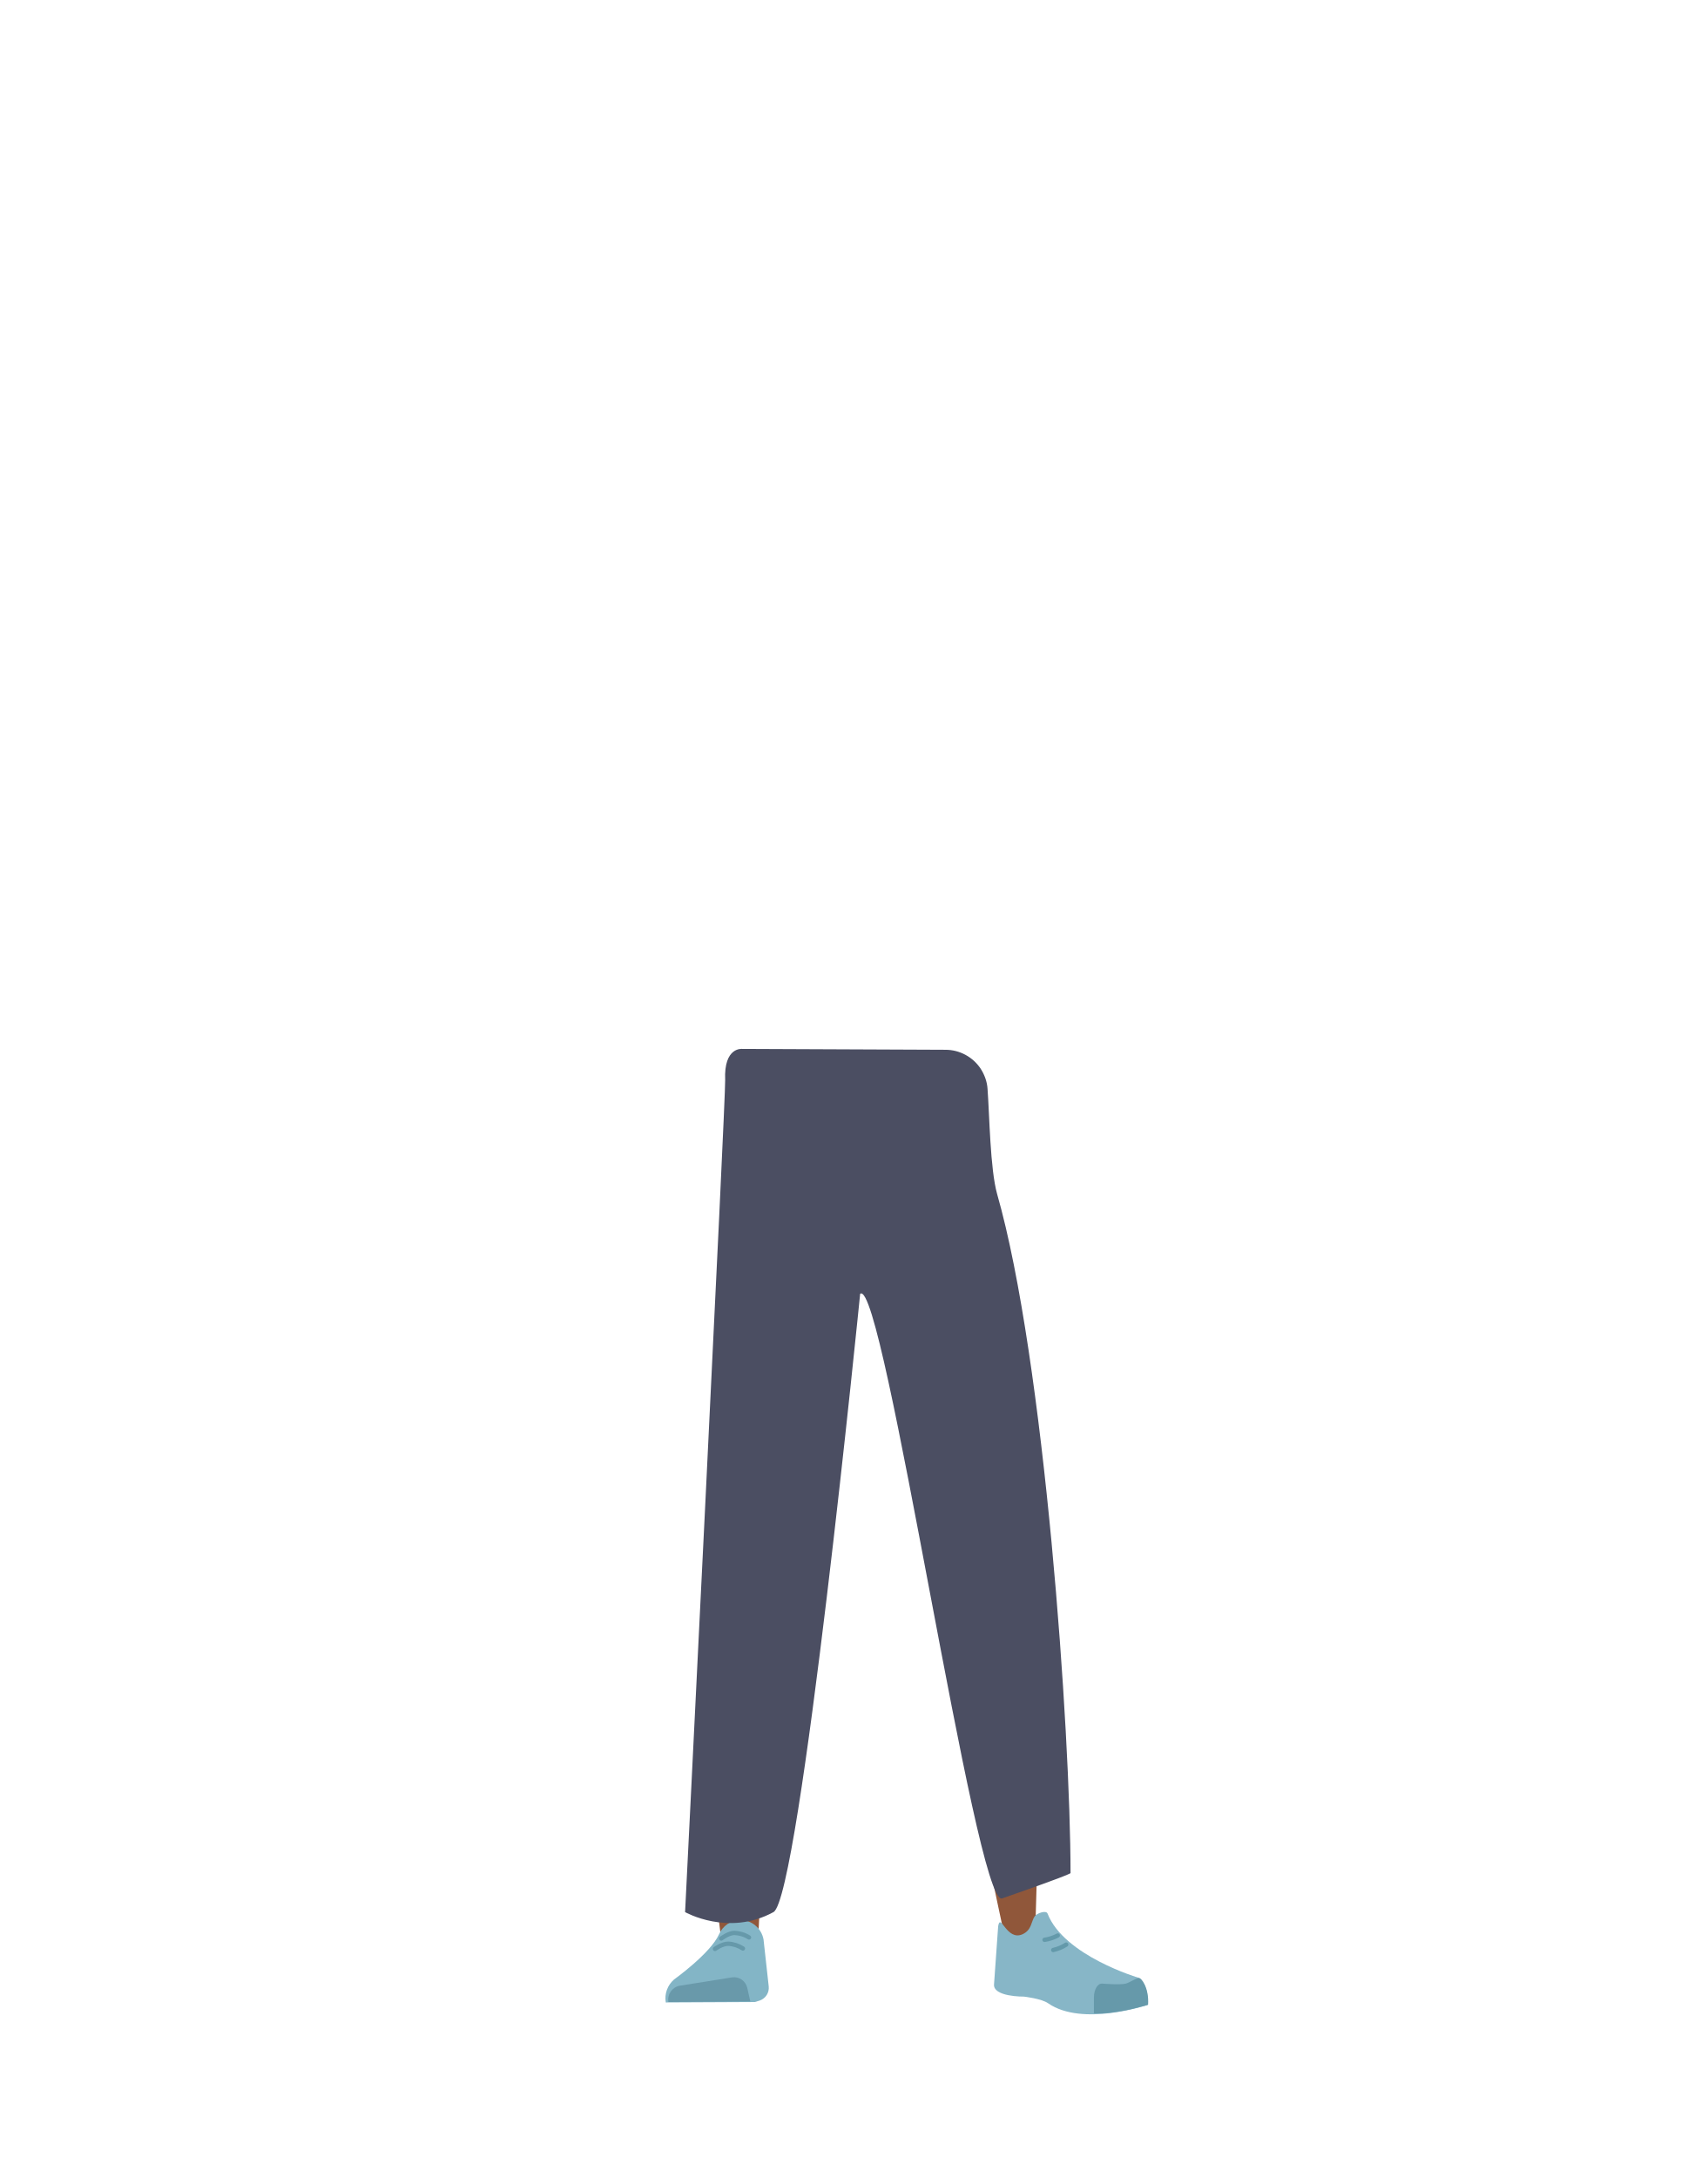
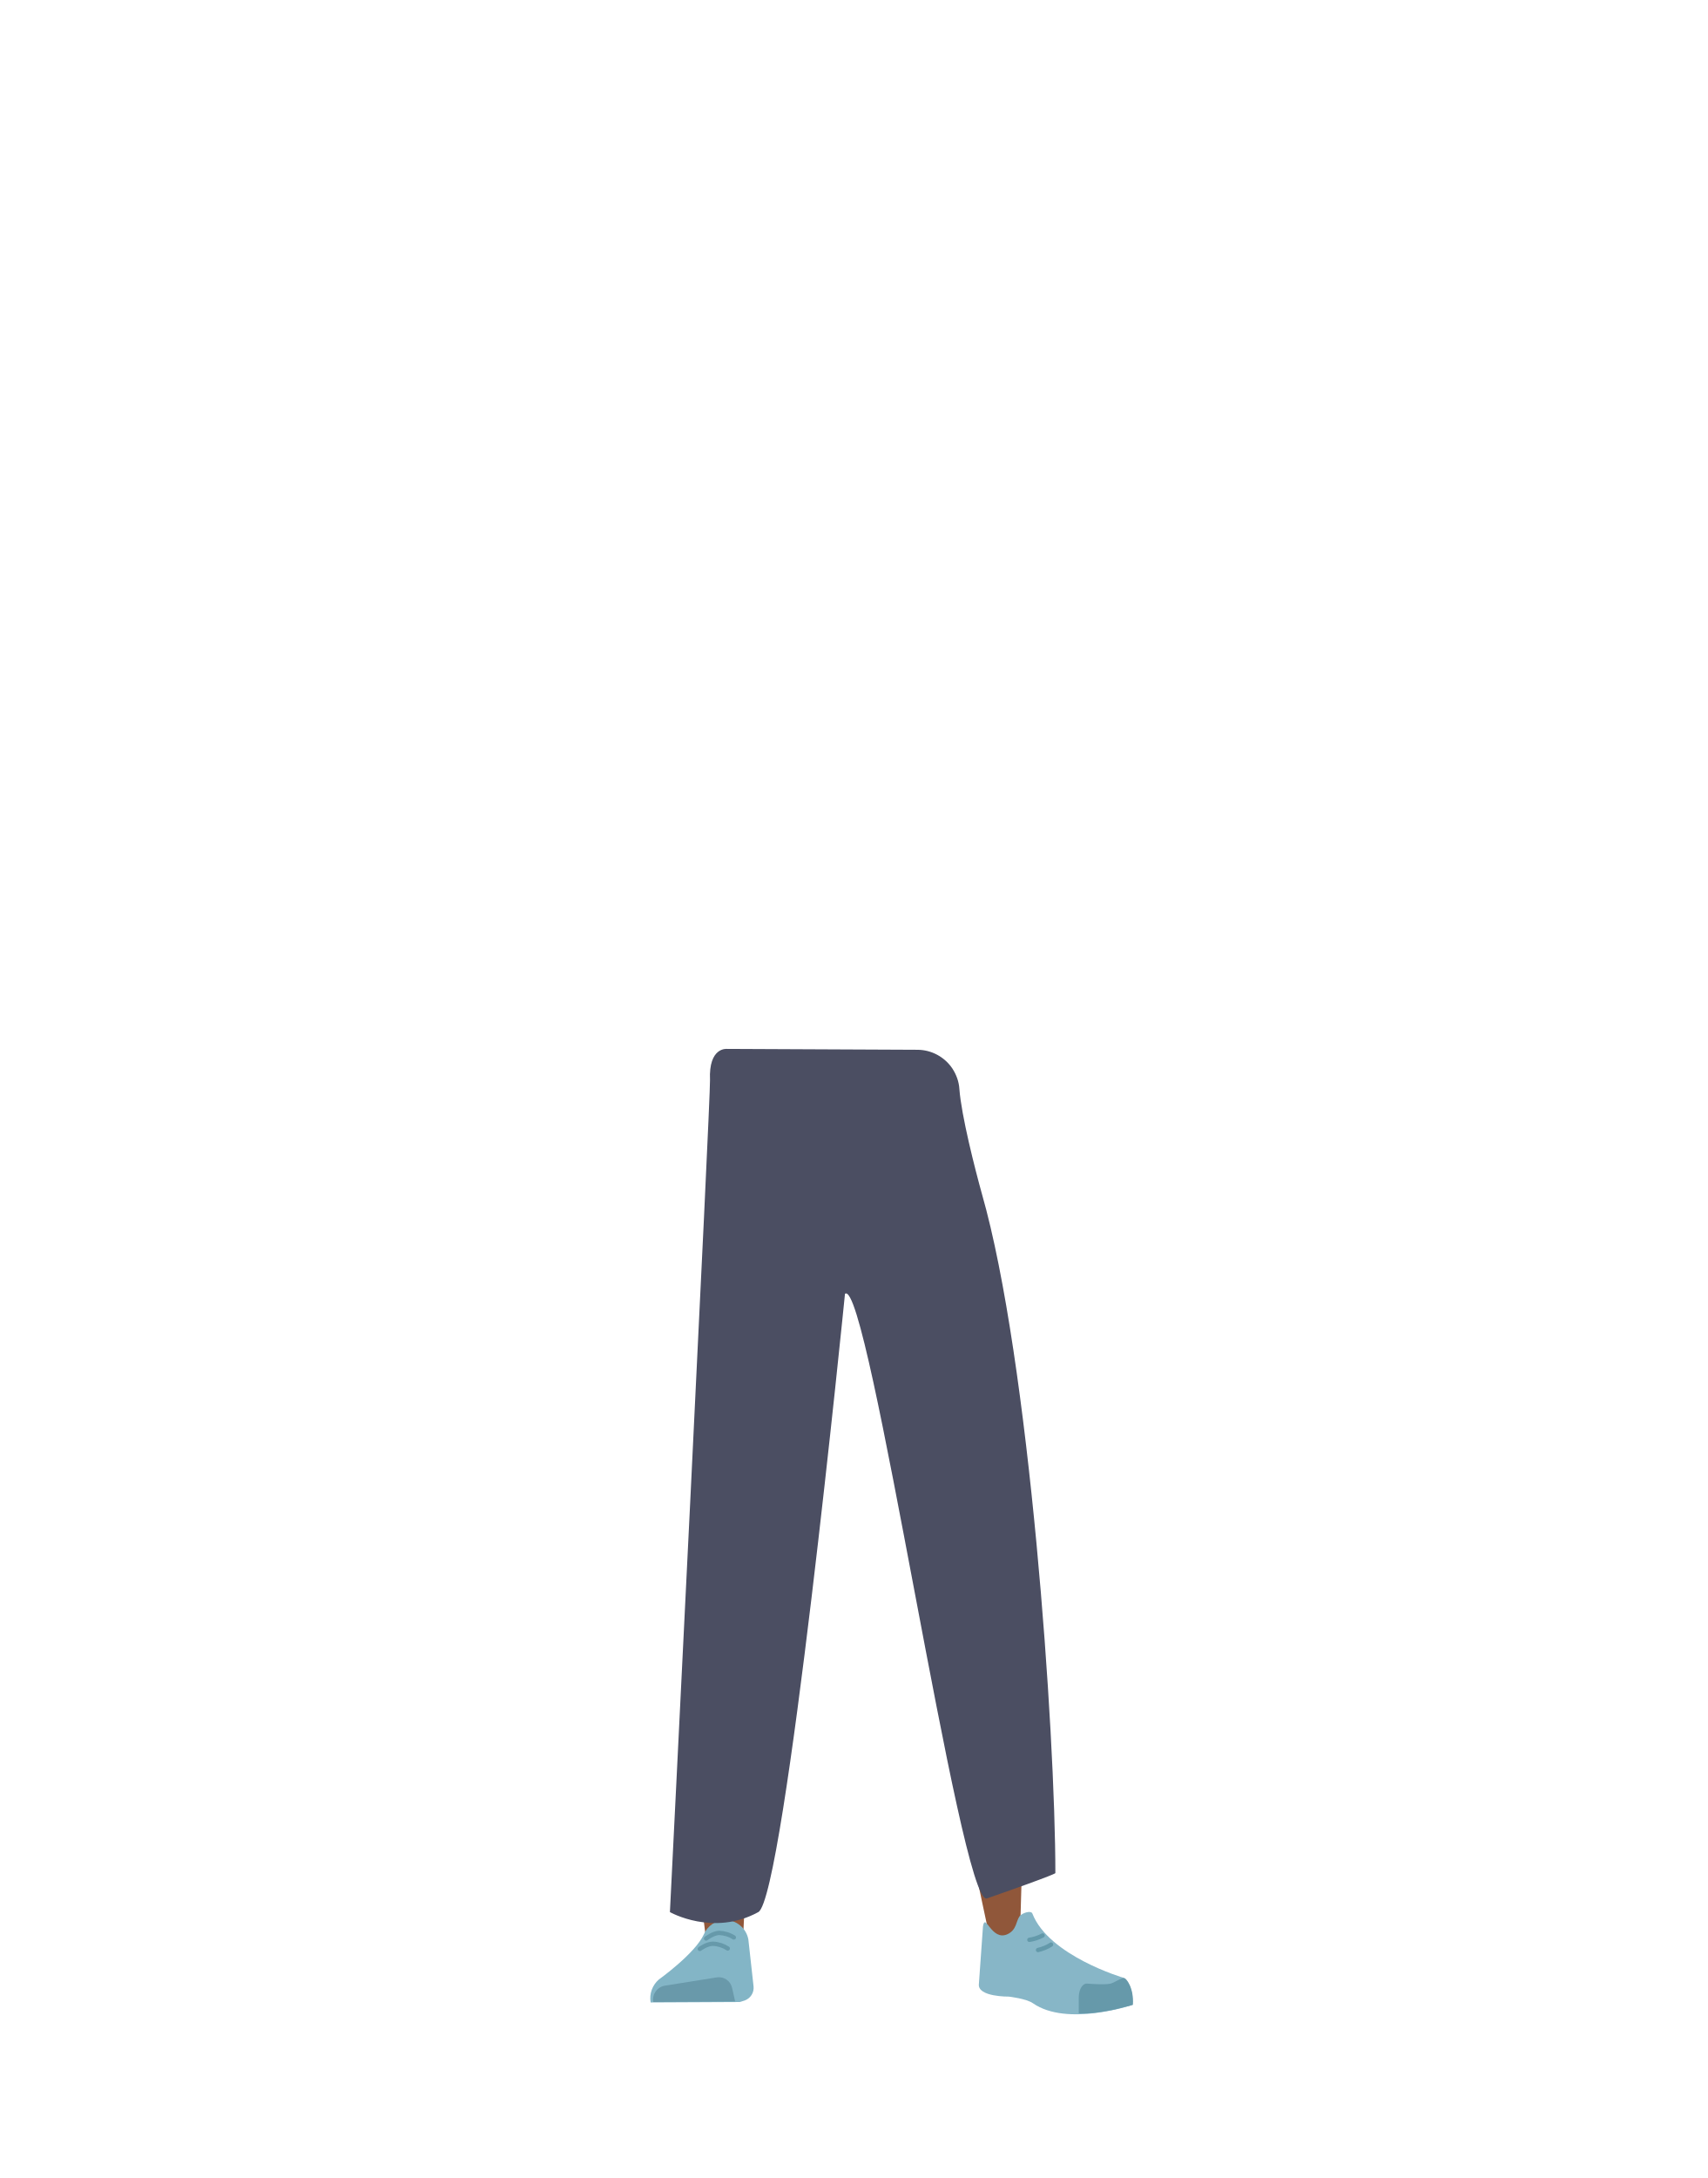
<svg xmlns="http://www.w3.org/2000/svg" version="1.1" id="Calque_9" x="0px" y="0px" viewBox="0 0 788 1005" style="enable-background:new 0 0 788 1005;" xml:space="preserve">
  <style type="text/css">
	.st0{fill:#90573A;}
	.st1{fill:#83B5C6;}
	.st2{fill:#6999AA;}
	.st3{fill:none;stroke:#6699AA;stroke-width:2;stroke-linecap:round;stroke-miterlimit:10;}
	.st4{fill:#87B6C7;}
	.st5{fill:#6699AA;}
	.st6{fill:none;stroke:#6399AA;stroke-width:2;stroke-linecap:round;stroke-miterlimit:10;}
	.st7{fill:#4B4E62;}
</style>
-   <path class="st0" d="M341.2,708.9c-9.2,0.2-14.6,5.3-16,13.4c0,0-1.5,36.4-1.7,51.7c-0.4,24.6,2.5,74.7,6.5,99  c0.9,5.3,2.8,21.3,2.8,21.3c0.5,4.6,4.4,8.1,9,8l0,0c4.6-0.4,8.1-4.1,8.2-8.7c0,0,0.8-18.5,1.4-24.7c2.2-22.3,9.5-66.6,10-89  c0.3-13.5-2.3-54.8-2.3-54.8C358.1,711.6,349.1,709,341.2,708.9L341.2,708.9z" />
-   <path class="st0" d="M452.2,701.9c9.1-1.1,15,3.3,17.3,11.3c0,0,6.6,34.5,8.5,49.9c3.2,24.7,0,122,0,122c-0.1,4.9-0.1,11.4-4.5,11.8  l0,0c-4.4,0.4-9.7-1.7-10.5-6.5c0,0-19.7-91.6-22.8-114.1c-1.8-13.5-3.9-55.5-3.9-55.5C435.8,707.1,444.4,703.1,452.2,701.9  L452.2,701.9z" />
-   <path class="st1" d="M341.5,885.9L341.5,885.9c-4.2,0.2-8,2.8-9.6,6.6l0,0c-4,8.9-20.8,20.9-20.8,20.9c-3,2.6-4.5,6.6-3.8,10.6l0,0  l41.1-0.2l2.3-0.7c2.7-1,4.4-3.6,4.1-6.5l-2.4-21.7C351.4,889.6,346.8,885.9,341.5,885.9z" />
-   <path class="st2" d="M308.5,923.8L308.5,923.8c-0.6-3.5,1.7-6.8,5.1-7.5l24.4-3.9c3.2-0.4,6.2,1.7,6.9,4.9l1.4,6.2L308.5,923.8z" />
-   <path class="st3" d="M332.9,894.5c0,0,3.2-2.5,6-2.6c2.4,0.1,4.8,0.8,6.8,2.1" />
-   <path class="st3" d="M330,899.3c0,0,3.2-2.4,6.1-2.4c2.4,0.1,4.8,0.9,6.8,2.2" />
-   <path class="st4" d="M472,892.5c4.3-2,3.9-6,5.6-8.3c1-1.4,5.3-2.9,5.9-1.2c7.6,19.5,42,29.6,42,29.6c3.7,3.2,4.6,7.8,4,12.6l0,0  c0,0-30,10.1-45.7-0.8c-3.1-2.2-11.2-3.1-11.2-3.1s-14.5,0.2-13.8-5.8l1.9-26.7C461.8,882.3,464.6,895.9,472,892.5z" />
-   <path class="st5" d="M529.9,925.1c0.5-7.8-3.1-12.6-4.3-12.4c-1.7,0.3-4.4,2.2-6,2.6c-2.7,0.7-10.8,0-10.8,0  c-2.1-0.2-3.8,2.5-3.9,6.2v7.5c0,0,5,0.7,16.7-1.8C523.5,926.8,529.9,925.1,529.9,925.1z" />
-   <path class="st6" d="M488.2,893.1c-1.9,1-4,1.7-6.1,2" />
-   <path class="st6" d="M492.1,897.3c-1.8,1.2-3.9,2-6,2.5" />
-   <path class="st7" d="M342.6,484c0,0-8.6-1.1-7.9,14.4c0.3,7.5-18.5,383.9-18.5,383.9s20,11.4,40.8,0c12.2-6.7,40-285.3,40-285.3  c10.8-8.3,53.3,283.3,65.5,279c33-11.5,31.6-11.7,31.6-11.7c0-64.9-12-236.9-33.9-313.4c-3.2-11.5-3.5-36.2-4.4-48.4  c-0.2-3.4-1.4-6.6-3.2-9.4l0,0c-3.6-5.4-9.7-8.7-16.2-8.7L344,484" />
+   <path class="st0" d="M334.2,708.9c-9.2,0.2-14.6,5.3-16,13.4c0,0-1.5,36.4-1.7,51.7c-0.4,24.6,2.5,74.7,6.5,99  c0.9,5.3,2.8,21.3,2.8,21.3c0.5,4.6,4.4,8.1,9,8l0,0c4.6-0.4,8.1-4.1,8.2-8.7c0,0,0.8-18.5,1.4-24.7c2.2-22.3,9.5-66.6,10-89  c0.3-13.5-2.3-54.8-2.3-54.8C351.1,711.6,342.1,709,334.2,708.9L334.2,708.9z" />
+   <path class="st0" d="M445.2,701.9c9.1-1.1,15,3.3,17.3,11.3c0,0,6.6,34.5,8.5,49.9c3.2,24.7,0,122,0,122c-0.1,4.9-0.1,11.4-4.5,11.8  l0,0c-4.4,0.4-9.7-1.7-10.5-6.5c0,0-19.7-91.6-22.8-114.1c-1.8-13.5-3.9-55.5-3.9-55.5C428.8,707.1,437.4,703.1,445.2,701.9  L445.2,701.9z" />
+   <path class="st1" d="M334.5,885.9L334.5,885.9c-4.2,0.2-8,2.8-9.6,6.6l0,0c-4,8.9-20.8,20.9-20.8,20.9c-3,2.6-4.5,6.6-3.8,10.6l0,0  l41.1-0.2l2.3-0.7c2.7-1,4.4-3.6,4.1-6.5l-2.4-21.7C344.4,889.6,339.8,885.9,334.5,885.9z" />
+   <path class="st2" d="M301.5,923.8L301.5,923.8c-0.6-3.5,1.7-6.8,5.1-7.5l24.4-3.9c3.2-0.4,6.2,1.7,6.9,4.9l1.4,6.2L301.5,923.8z" />
+   <path class="st3" d="M325.9,894.5c0,0,3.2-2.5,6-2.6c2.4,0.1,4.8,0.8,6.8,2.1" />
+   <path class="st3" d="M323,899.3c0,0,3.2-2.4,6.1-2.4c2.4,0.1,4.8,0.9,6.8,2.2" />
+   <path class="st4" d="M465,892.5c4.3-2,3.9-6,5.6-8.3c1-1.4,5.3-2.9,5.9-1.2c7.6,19.5,42,29.6,42,29.6c3.7,3.2,4.6,7.8,4,12.6l0,0  c0,0-30,10.1-45.7-0.8c-3.1-2.2-11.2-3.1-11.2-3.1s-14.5,0.2-13.8-5.8l1.9-26.7C454.8,882.3,457.6,895.9,465,892.5z" />
+   <path class="st5" d="M522.9,925.1c0.5-7.8-3.1-12.6-4.3-12.4c-1.7,0.3-4.4,2.2-6,2.6c-2.7,0.7-10.8,0-10.8,0  c-2.1-0.2-3.8,2.5-3.9,6.2v7.5c0,0,5,0.7,16.7-1.8C516.5,926.8,522.9,925.1,522.9,925.1z" />
+   <path class="st6" d="M481.2,893.1c-1.9,1-4,1.7-6.1,2" />
+   <path class="st6" d="M485.1,897.3c-1.8,1.2-3.9,2-6,2.5" />
+   <path class="st7" d="M335.6,484c0,0-8.6-1.1-7.9,14.4c0.3,7.5-18.5,383.9-18.5,383.9s20,11.4,40.8,0c12.2-6.7,40-285.3,40-285.3  c10.8-8.3,53.3,283.3,65.5,279c33-11.5,31.6-11.7,31.6-11.7c0-64.9-12-236.9-33.9-313.4c-3.2-11.5-9.5-36.2-10.4-48.4  c-0.2-3.4-1.4-6.6-3.2-9.4l0,0c-3.6-5.4-9.7-8.7-16.2-8.7L337,484" />
</svg>
